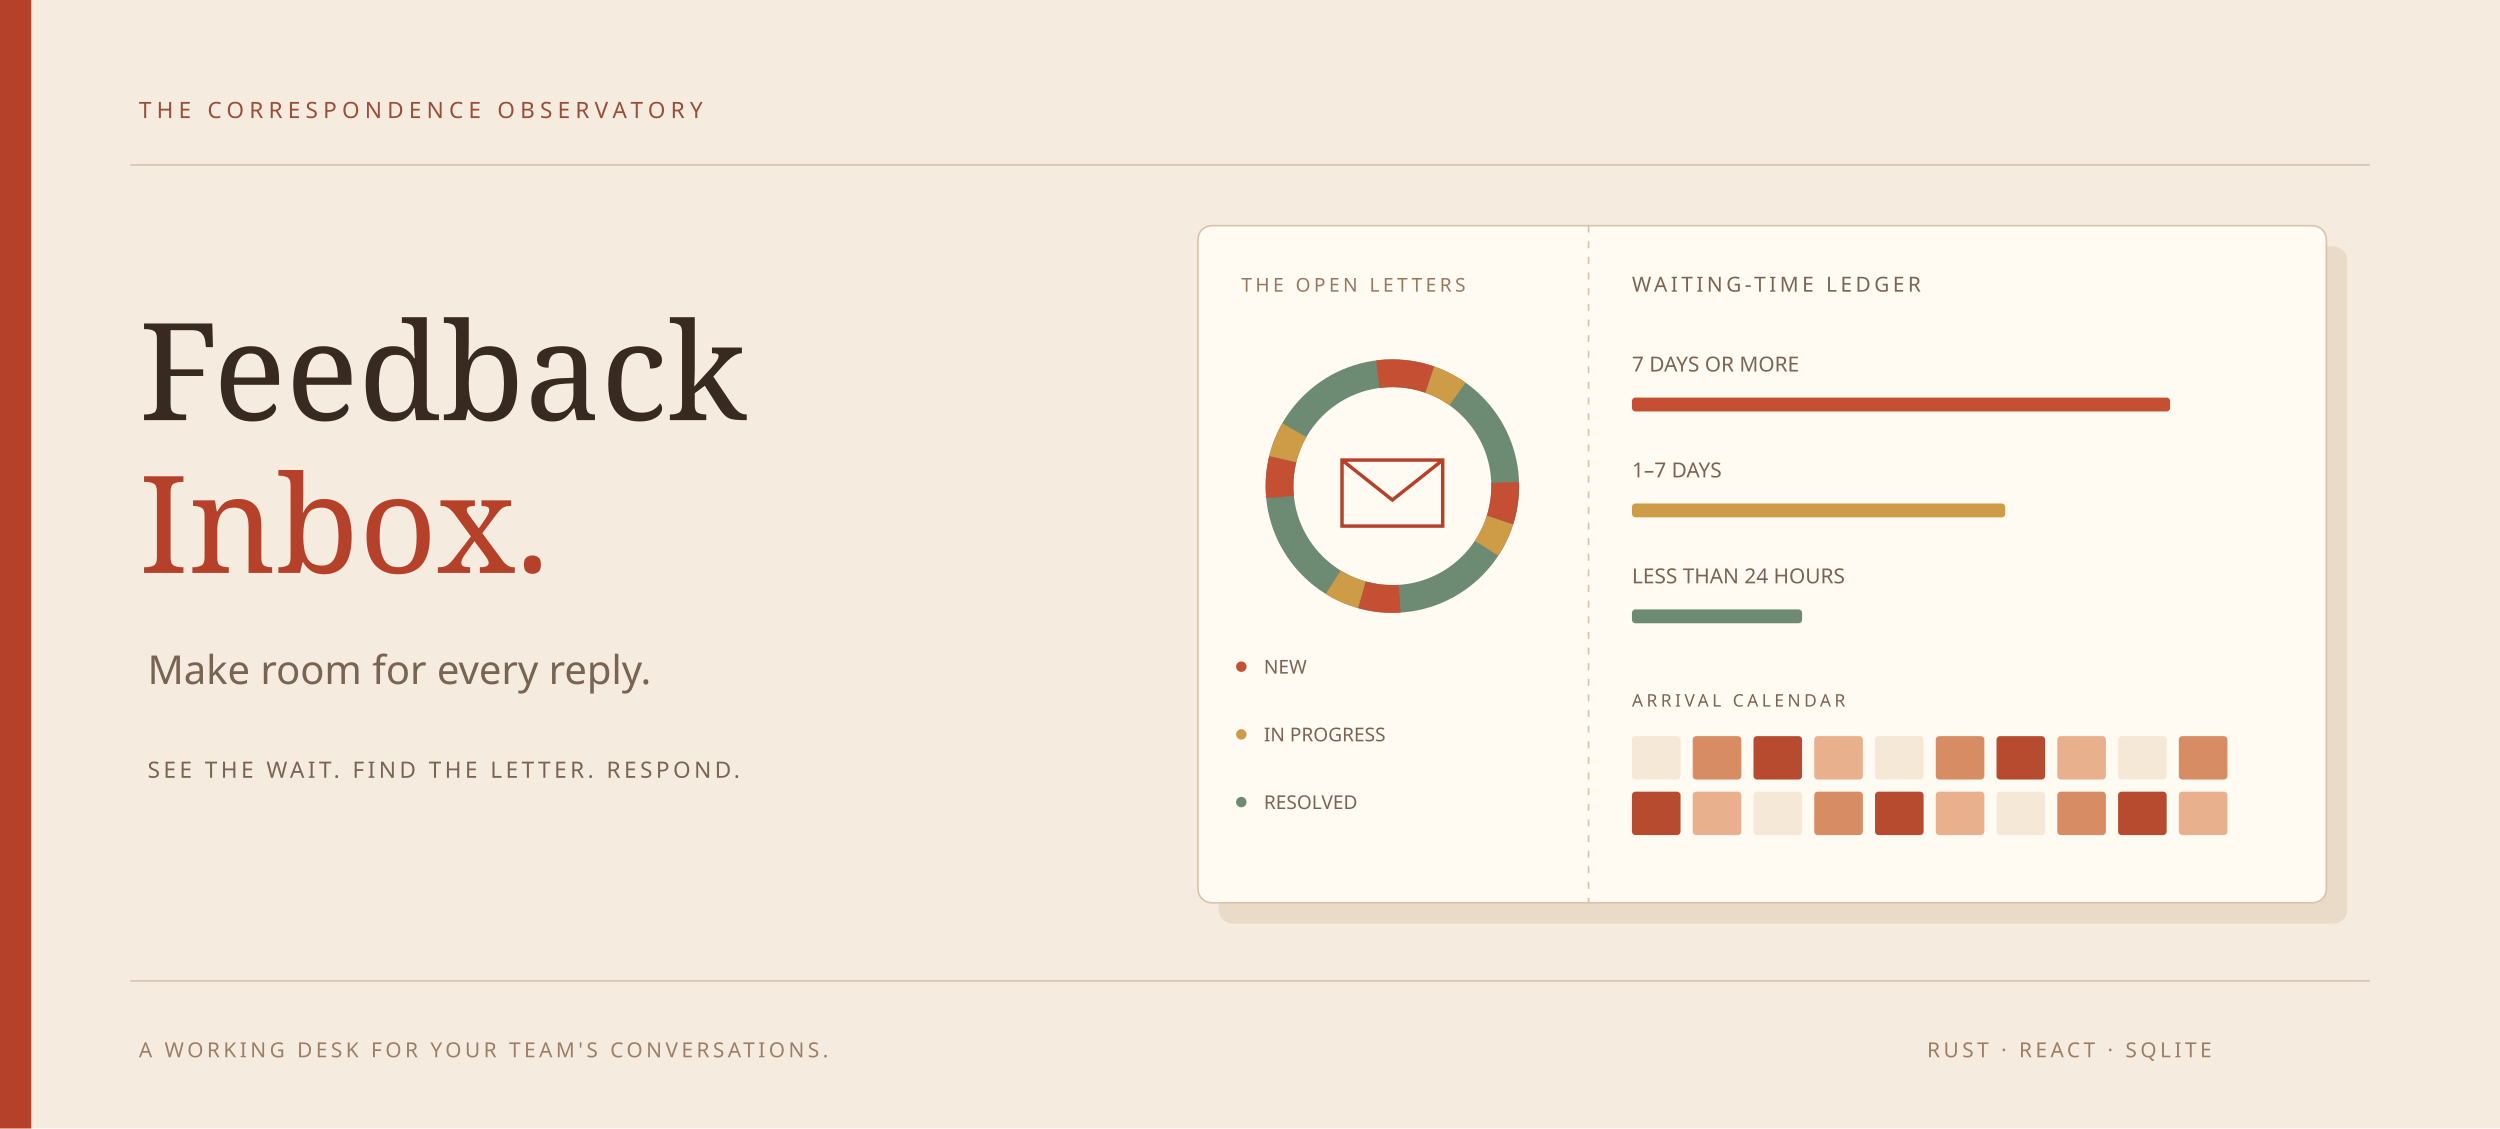
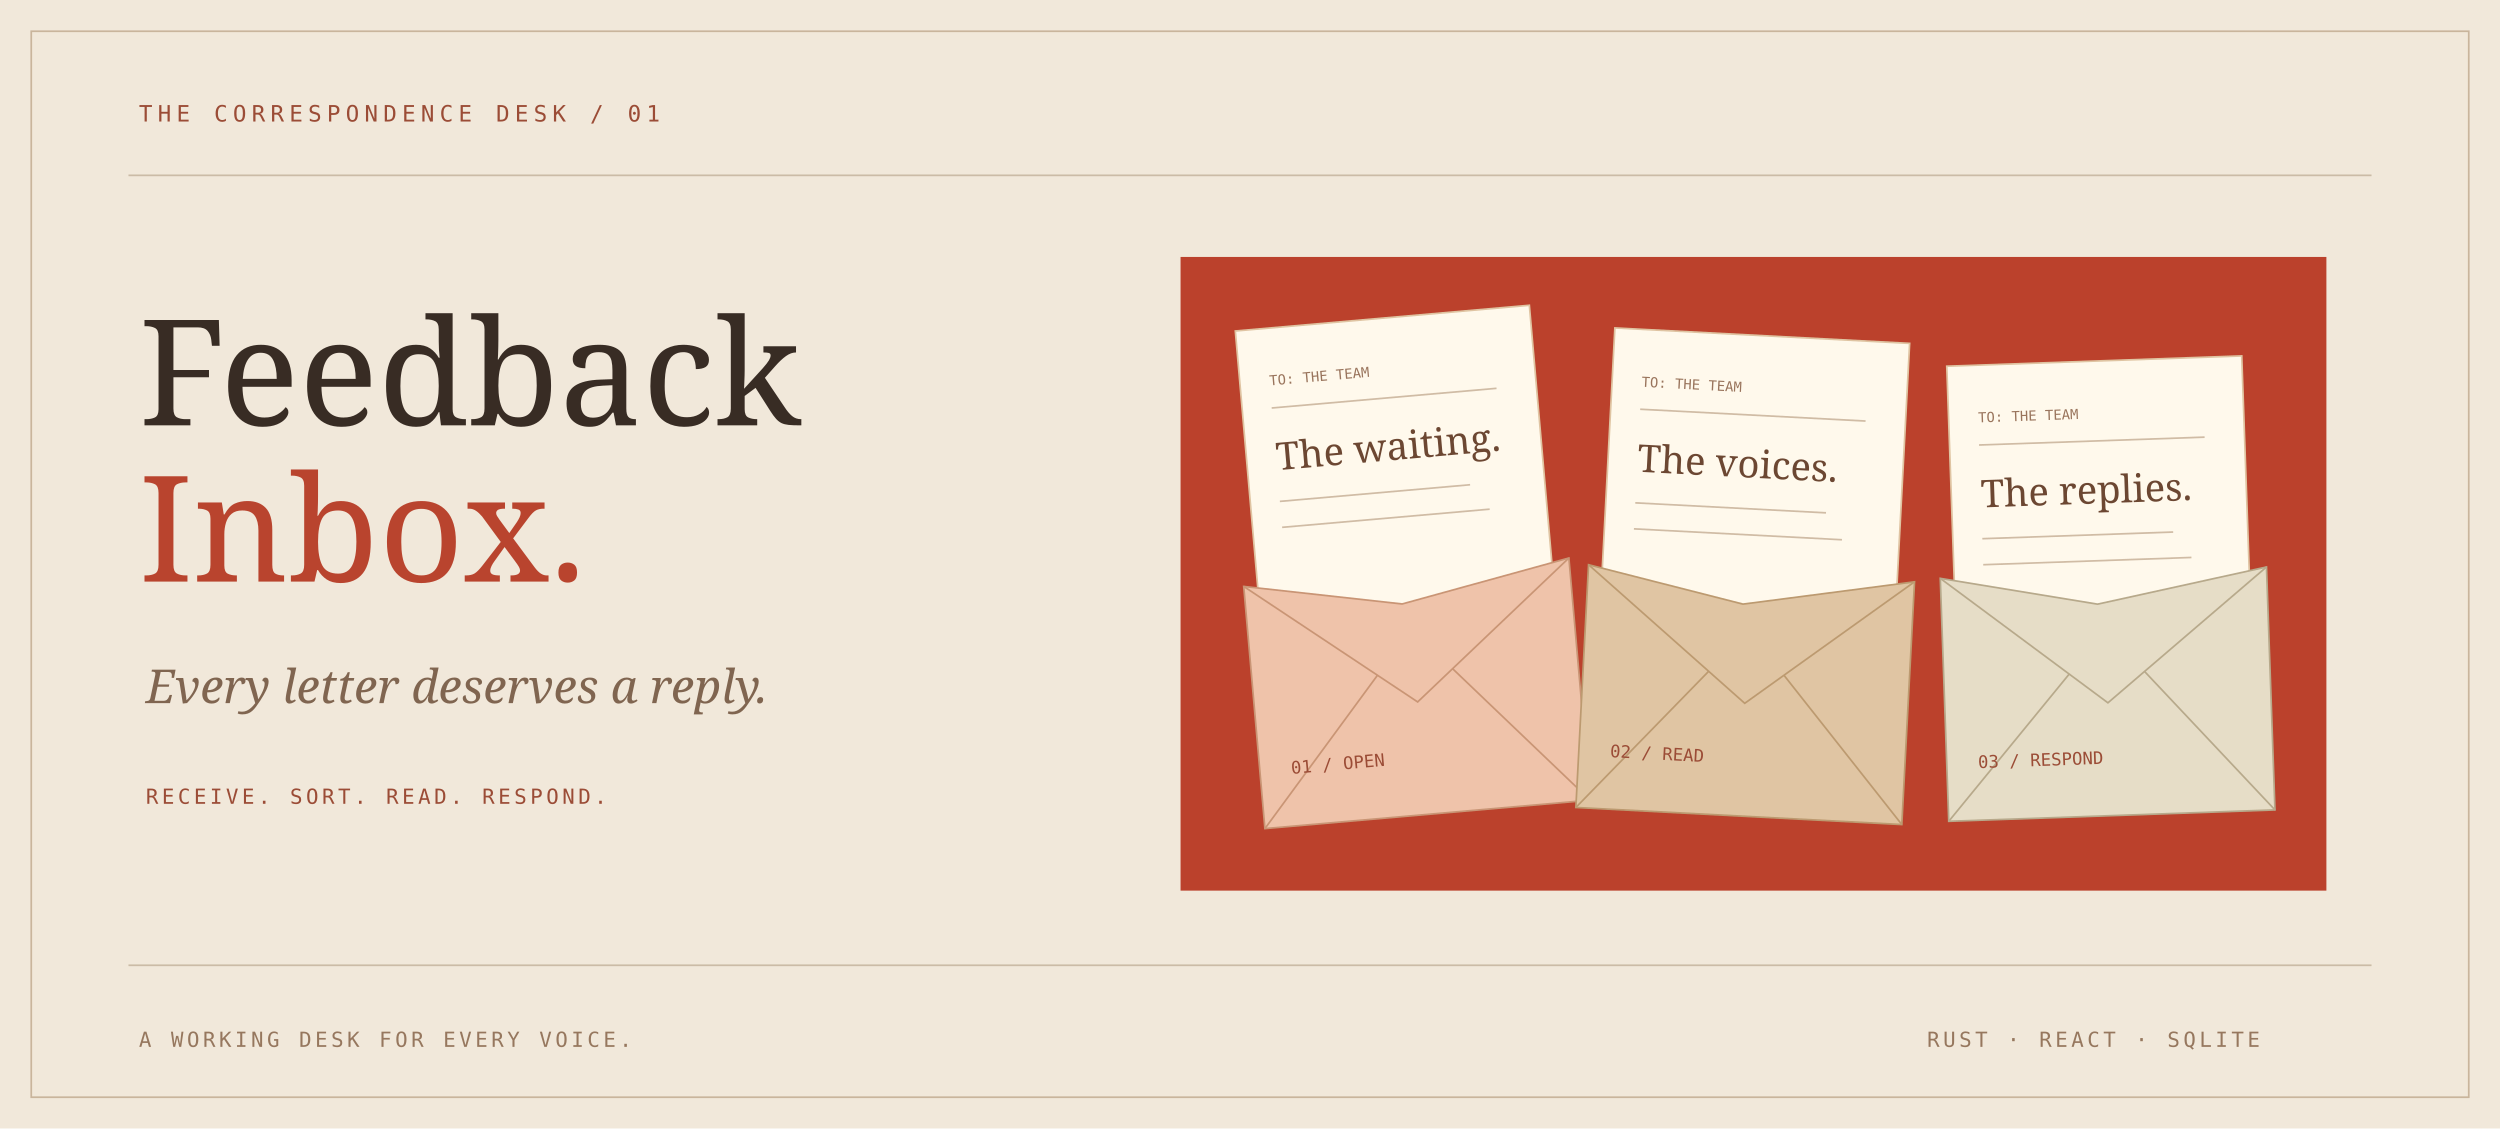
<svg xmlns="http://www.w3.org/2000/svg" viewBox="0 0 1440 650" role="img" aria-labelledby="title desc">
-   <rect width="1440" height="650" fill="#f5ecdf" />
-   <rect width="18" height="650" fill="#b5412b" />
-   <path d="M75 95h1290M75 565h1290" stroke="#d8c6b1" />
-   <text x="80" y="68" font-family="sans-serif" font-size="13" letter-spacing="3" fill="#9a4d37">THE CORRESPONDENCE OBSERVATORY</text>
-   <text x="80" y="242" font-family="Georgia,serif" font-size="78" fill="#392a21">Feedback</text>
-   <text x="80" y="330" font-family="Georgia,serif" font-size="78" fill="#b5412b">Inbox.</text>
-   <text x="85" y="394" font-family="sans-serif" font-size="23" fill="#796352">Make room for every reply.</text>
-   <text x="85" y="448" font-family="sans-serif" font-size="13" letter-spacing="2" fill="#796352">SEE THE WAIT. FIND THE LETTER. RESPOND.</text>
-   <g transform="translate(690 130)">
-     <rect x="12" y="12" width="650" height="390" rx="8" fill="#d9c5ac" opacity=".45" />
-     <rect width="650" height="390" rx="8" fill="#fffaf2" stroke="#dac5ac" />
-     <path d="M225 0v390" stroke="#dac5ac" stroke-dasharray="4 5" />
-     <text x="25" y="38" font-family="sans-serif" font-size="11" letter-spacing="2" fill="#95785f">THE OPEN LETTERS</text>
-     <circle cx="112" cy="150" r="65" fill="none" stroke="#6d8a73" stroke-width="16" />
-     <circle cx="112" cy="150" r="65" fill="none" stroke="#c44f32" stroke-width="16" pathLength="100" stroke-dasharray="22 78" transform="rotate(-90 112 150)" />
-     <circle cx="112" cy="150" r="65" fill="none" stroke="#ce9b47" stroke-width="16" pathLength="100" stroke-dasharray="18 82" stroke-dashoffset="-22" transform="rotate(-90 112 150)" />
-     <path d="M83 135h58v38H83zm0 0 29 23 29-23" fill="none" stroke="#b5412b" stroke-width="2" />
-     <g font-family="sans-serif" font-size="11" fill="#796352">
-       <text x="38" y="258">NEW</text>
-       <text x="38" y="297">IN PROGRESS</text>
-       <text x="38" y="336">RESOLVED</text>
+   <rect width="1440" height="650" fill="#f1e8da" />
+   <rect x="18" y="18" width="1404" height="614" fill="none" stroke="#c9b59c" />
+   <path d="M74 101h1292M74 556h1292" stroke="#cbbba6" />
+   <text x="80" y="70" font-family="monospace" font-size="13" letter-spacing="3" fill="#9b4c36">THE CORRESPONDENCE DESK / 01</text>
+   <text x="80" y="245" font-family="Georgia,serif" font-size="85" fill="#382c24">Feedback</text>
+   <text x="80" y="335" font-family="Georgia,serif" font-size="85" fill="#b9442e">Inbox.</text>
+   <text x="84" y="405" font-family="Georgia,serif" font-style="italic" font-size="27" fill="#806550">Every letter deserves a reply.</text>
+   <text x="84" y="463" font-family="monospace" font-size="12" letter-spacing="2" fill="#9b4c36">RECEIVE. SORT. READ. RESPOND.</text>
+   <g transform="translate(680 148)">
+     <rect width="660" height="365" fill="#bb412c" />
+     <g transform="translate(35 35) rotate(-5 90 135)">
+       <rect x="8" width="170" height="250" fill="#fff9ec" stroke="#dfc4a2" />
+       <text x="25" y="33" font-family="monospace" font-size="8" fill="#99745c">TO: THE TEAM</text>
+       <path d="M25 46h130M25 100h110M25 115h120" stroke="#d0bca5" />
+       <text x="25" y="82" font-family="Georgia,serif" font-size="22" fill="#6c4732">The waiting.</text>
+       <path d="M0 147l90 18 98-18v140H0z" fill="#efc3aa" stroke="#c99575" />
+       <path d="m0 147 94 75 94-75M0 287l72-82m116 82-72-82" fill="none" stroke="#c99575" />
+       <text x="18" y="257" font-family="monospace" font-size="10" fill="#9b4c36">01 / OPEN</text>
    </g>
-     <g fill="#c44f32">
-       <circle cx="25" cy="254" r="3" />
-       <rect x="250" y="99" width="310" height="8" rx="2" />
+     <g transform="translate(235 45) rotate(3 90 135)">
+       <rect x="8" width="170" height="250" fill="#fff9ec" stroke="#dfc4a2" />
+       <text x="25" y="33" font-family="monospace" font-size="8" fill="#99745c">TO: THE TEAM</text>
+       <path d="M25 46h130M25 100h110M25 115h120" stroke="#d0bca5" />
+       <text x="25" y="82" font-family="Georgia,serif" font-size="22" fill="#6c4732">The voices.</text>
+       <path d="M0 137l90 18 98-18v140H0z" fill="#e0c5a3" stroke="#bc9a70" />
+       <path d="m0 137 94 75 94-75M0 277l72-82m116 82-72-82" fill="none" stroke="#bc9a70" />
+       <text x="18" y="247" font-family="monospace" font-size="10" fill="#9b4c36">02 / READ</text>
    </g>
-     <g fill="#ce9b47">
-       <circle cx="25" cy="293" r="3" />
-       <rect x="250" y="160" width="215" height="8" rx="2" />
+     <g transform="translate(438 60) rotate(-2 90 135)">
+       <rect x="8" width="170" height="235" fill="#fff9ec" stroke="#dfc4a2" />
+       <text x="25" y="33" font-family="monospace" font-size="8" fill="#99745c">TO: THE TEAM</text>
+       <path d="M25 46h130M25 100h110M25 115h120" stroke="#d0bca5" />
+       <text x="25" y="82" font-family="Georgia,serif" font-size="22" fill="#6c4732">The replies.</text>
+       <path d="M0 122l90 18 98-18v140H0z" fill="#e6ddc7" stroke="#b7a98b" />
+       <path d="m0 122 94 75 94-75M0 262l72-82m116 82-72-82" fill="none" stroke="#b7a98b" />
+       <text x="18" y="232" font-family="monospace" font-size="10" fill="#9b4c36">03 / RESPOND</text>
    </g>
-     <g fill="#6d8a73">
-       <circle cx="25" cy="332" r="3" />
-       <rect x="250" y="221" width="98" height="8" rx="2" />
-     </g>
-     <g font-family="sans-serif" fill="#796352" font-size="12">
-       <text x="250" y="38" letter-spacing="2">WAITING-TIME LEDGER</text>
-       <text x="250" y="84">7 DAYS OR MORE</text>
-       <text x="250" y="145">1–7 DAYS</text>
-       <text x="250" y="206">LESS THAN 24 HOURS</text>
-       <text x="250" y="277" font-size="10" letter-spacing="2">ARRIVAL CALENDAR</text>
-     </g>
-     <rect x="250" y="294" width="28" height="25" rx="2" fill="#f5e8d7" />
-     <rect x="285" y="294" width="28" height="25" rx="2" fill="#d78c64" />
-     <rect x="320" y="294" width="28" height="25" rx="2" fill="#b74b30" />
-     <rect x="355" y="294" width="28" height="25" rx="2" fill="#e8b08c" />
-     <rect x="390" y="294" width="28" height="25" rx="2" fill="#f5e8d7" />
-     <rect x="425" y="294" width="28" height="25" rx="2" fill="#d78c64" />
-     <rect x="460" y="294" width="28" height="25" rx="2" fill="#b74b30" />
-     <rect x="495" y="294" width="28" height="25" rx="2" fill="#e8b08c" />
-     <rect x="530" y="294" width="28" height="25" rx="2" fill="#f5e8d7" />
-     <rect x="565" y="294" width="28" height="25" rx="2" fill="#d78c64" />
-     <rect x="250" y="326" width="28" height="25" rx="2" fill="#b74b30" />
-     <rect x="285" y="326" width="28" height="25" rx="2" fill="#e8b08c" />
-     <rect x="320" y="326" width="28" height="25" rx="2" fill="#f5e8d7" />
-     <rect x="355" y="326" width="28" height="25" rx="2" fill="#d78c64" />
-     <rect x="390" y="326" width="28" height="25" rx="2" fill="#b74b30" />
-     <rect x="425" y="326" width="28" height="25" rx="2" fill="#e8b08c" />
-     <rect x="460" y="326" width="28" height="25" rx="2" fill="#f5e8d7" />
-     <rect x="495" y="326" width="28" height="25" rx="2" fill="#d78c64" />
-     <rect x="530" y="326" width="28" height="25" rx="2" fill="#b74b30" />
-     <rect x="565" y="326" width="28" height="25" rx="2" fill="#e8b08c" />
  </g>
-   <text x="80" y="609" font-family="sans-serif" font-size="12" letter-spacing="2" fill="#9b7e65">A WORKING DESK FOR YOUR TEAM'S CONVERSATIONS.</text>
-   <text x="1110" y="609" font-family="sans-serif" font-size="12" letter-spacing="2" fill="#9b7e65">RUST · REACT · SQLITE</text>
+   <text x="80" y="603" font-family="monospace" font-size="12" letter-spacing="2" fill="#96775e">A WORKING DESK FOR EVERY VOICE.</text>
+   <text x="1110" y="603" font-family="monospace" font-size="12" letter-spacing="2" fill="#96775e">RUST · REACT · SQLITE</text>
</svg>
